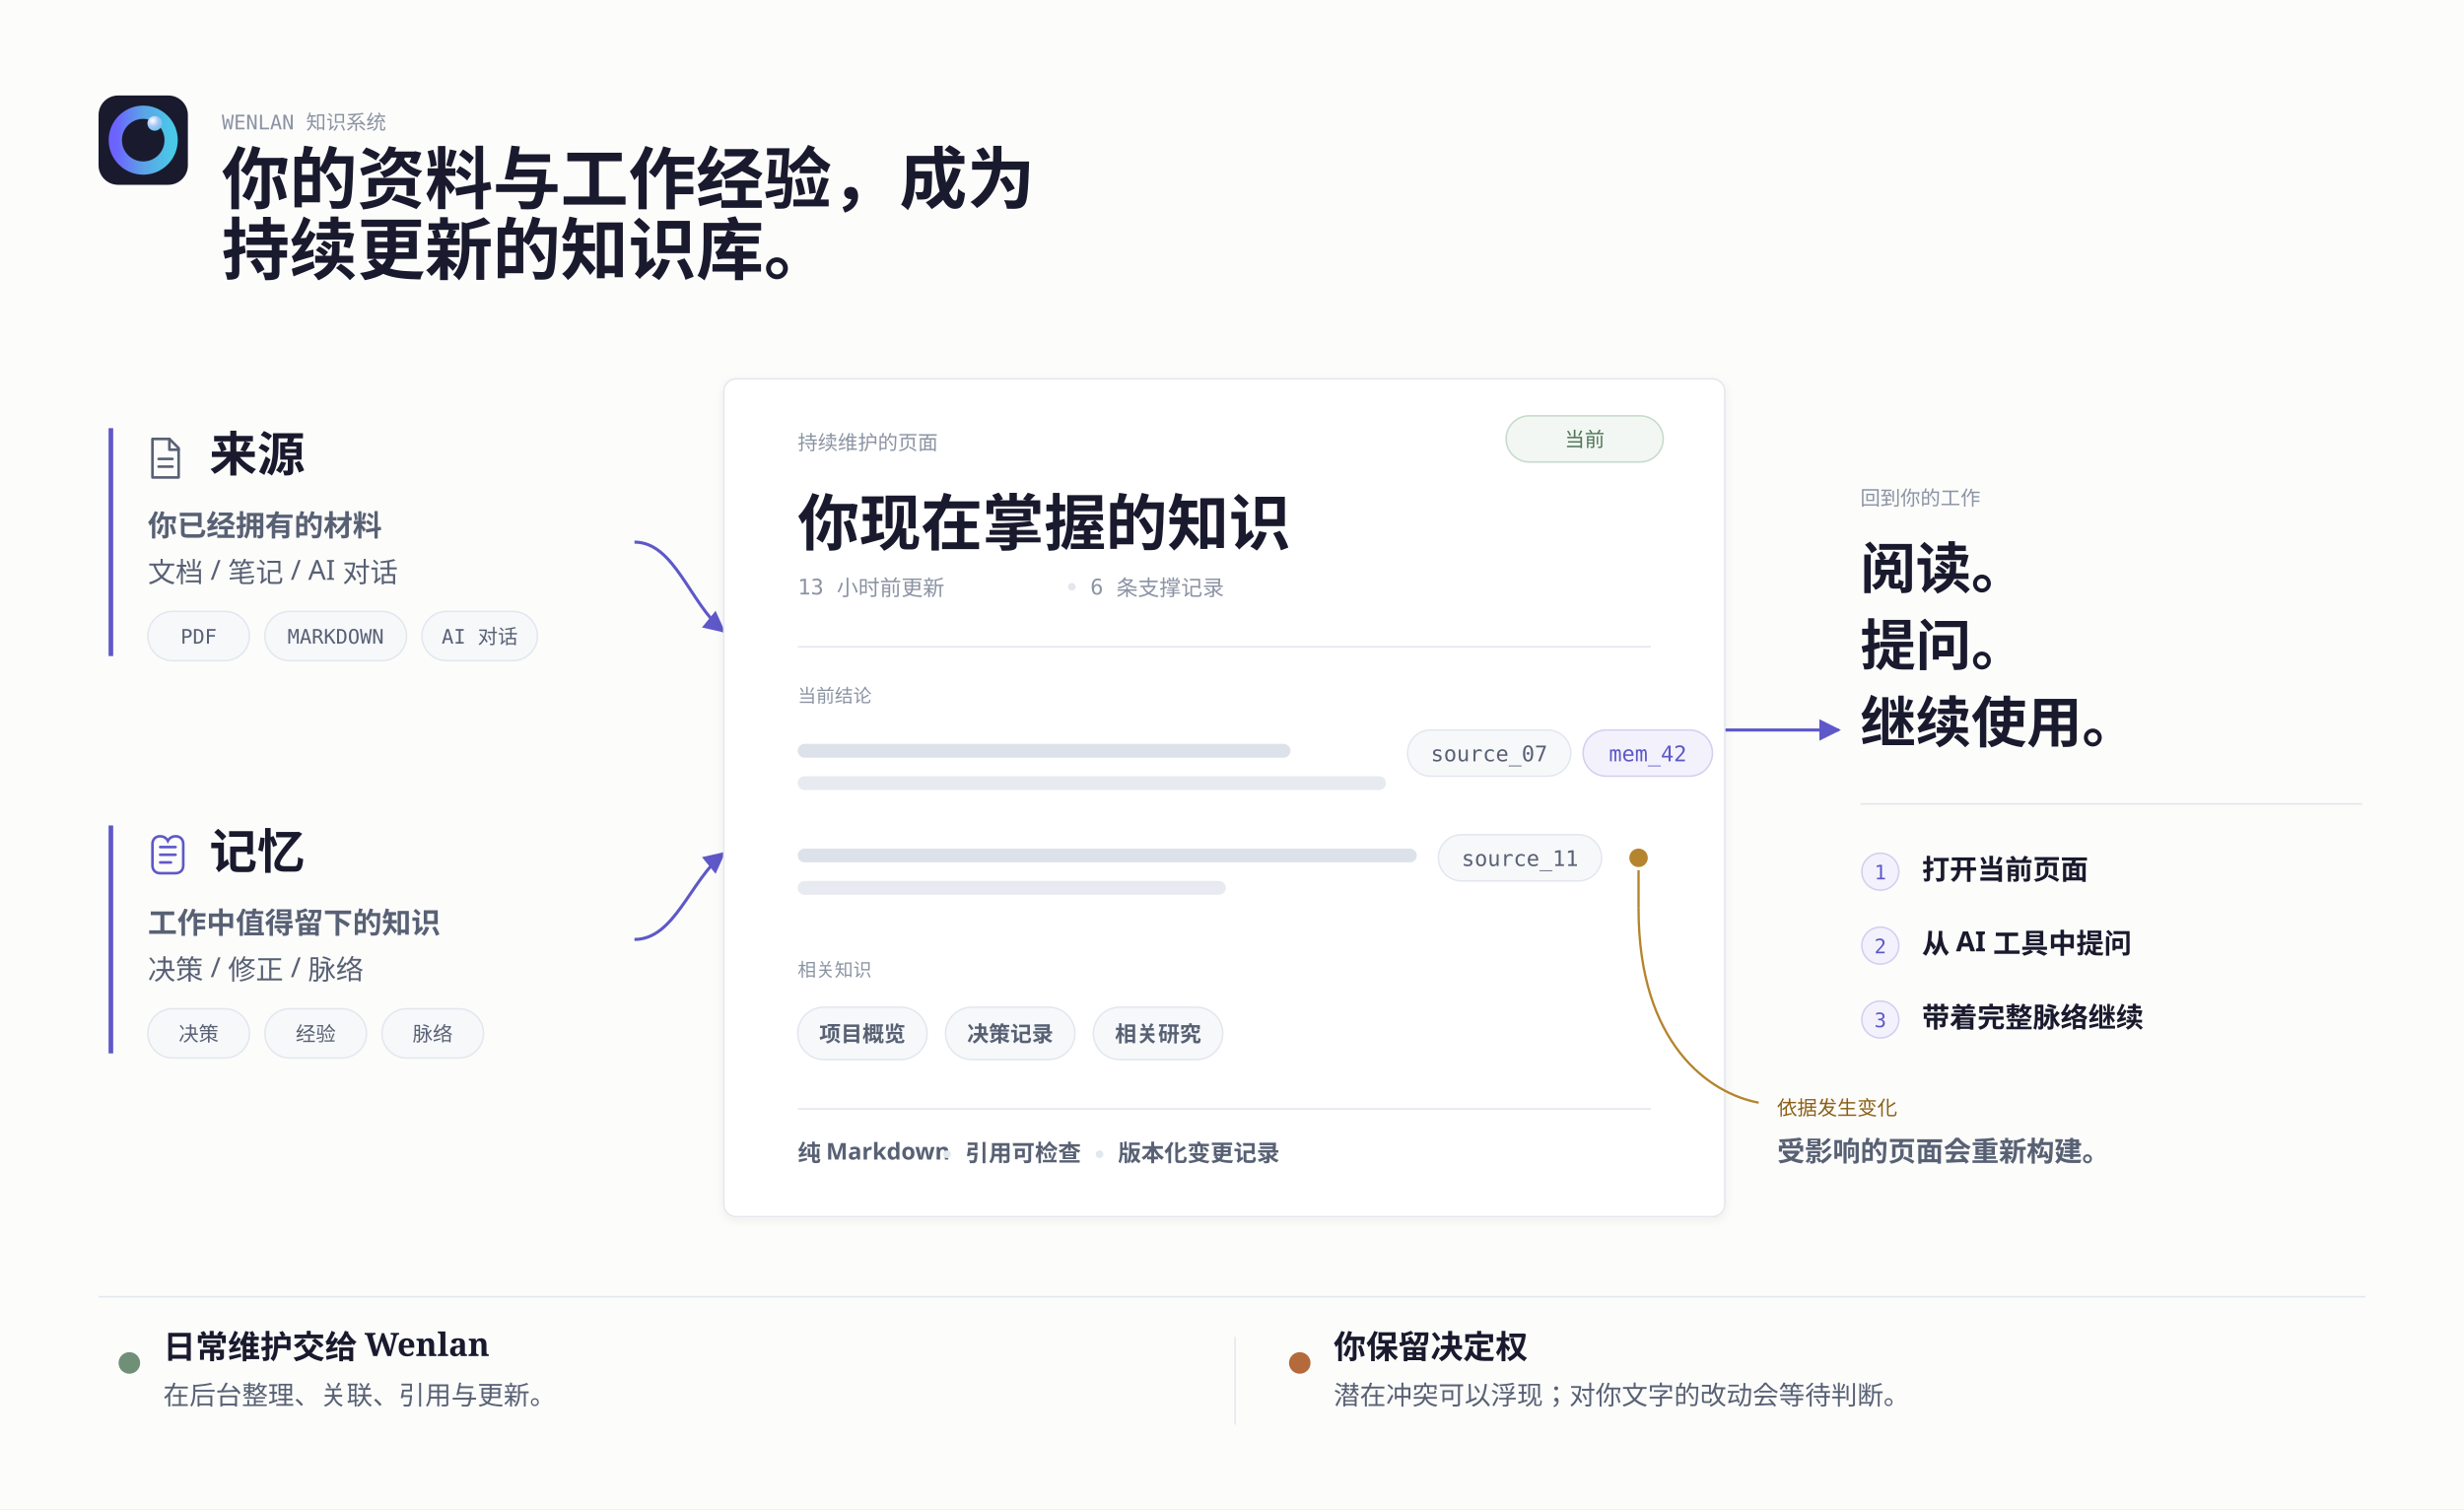
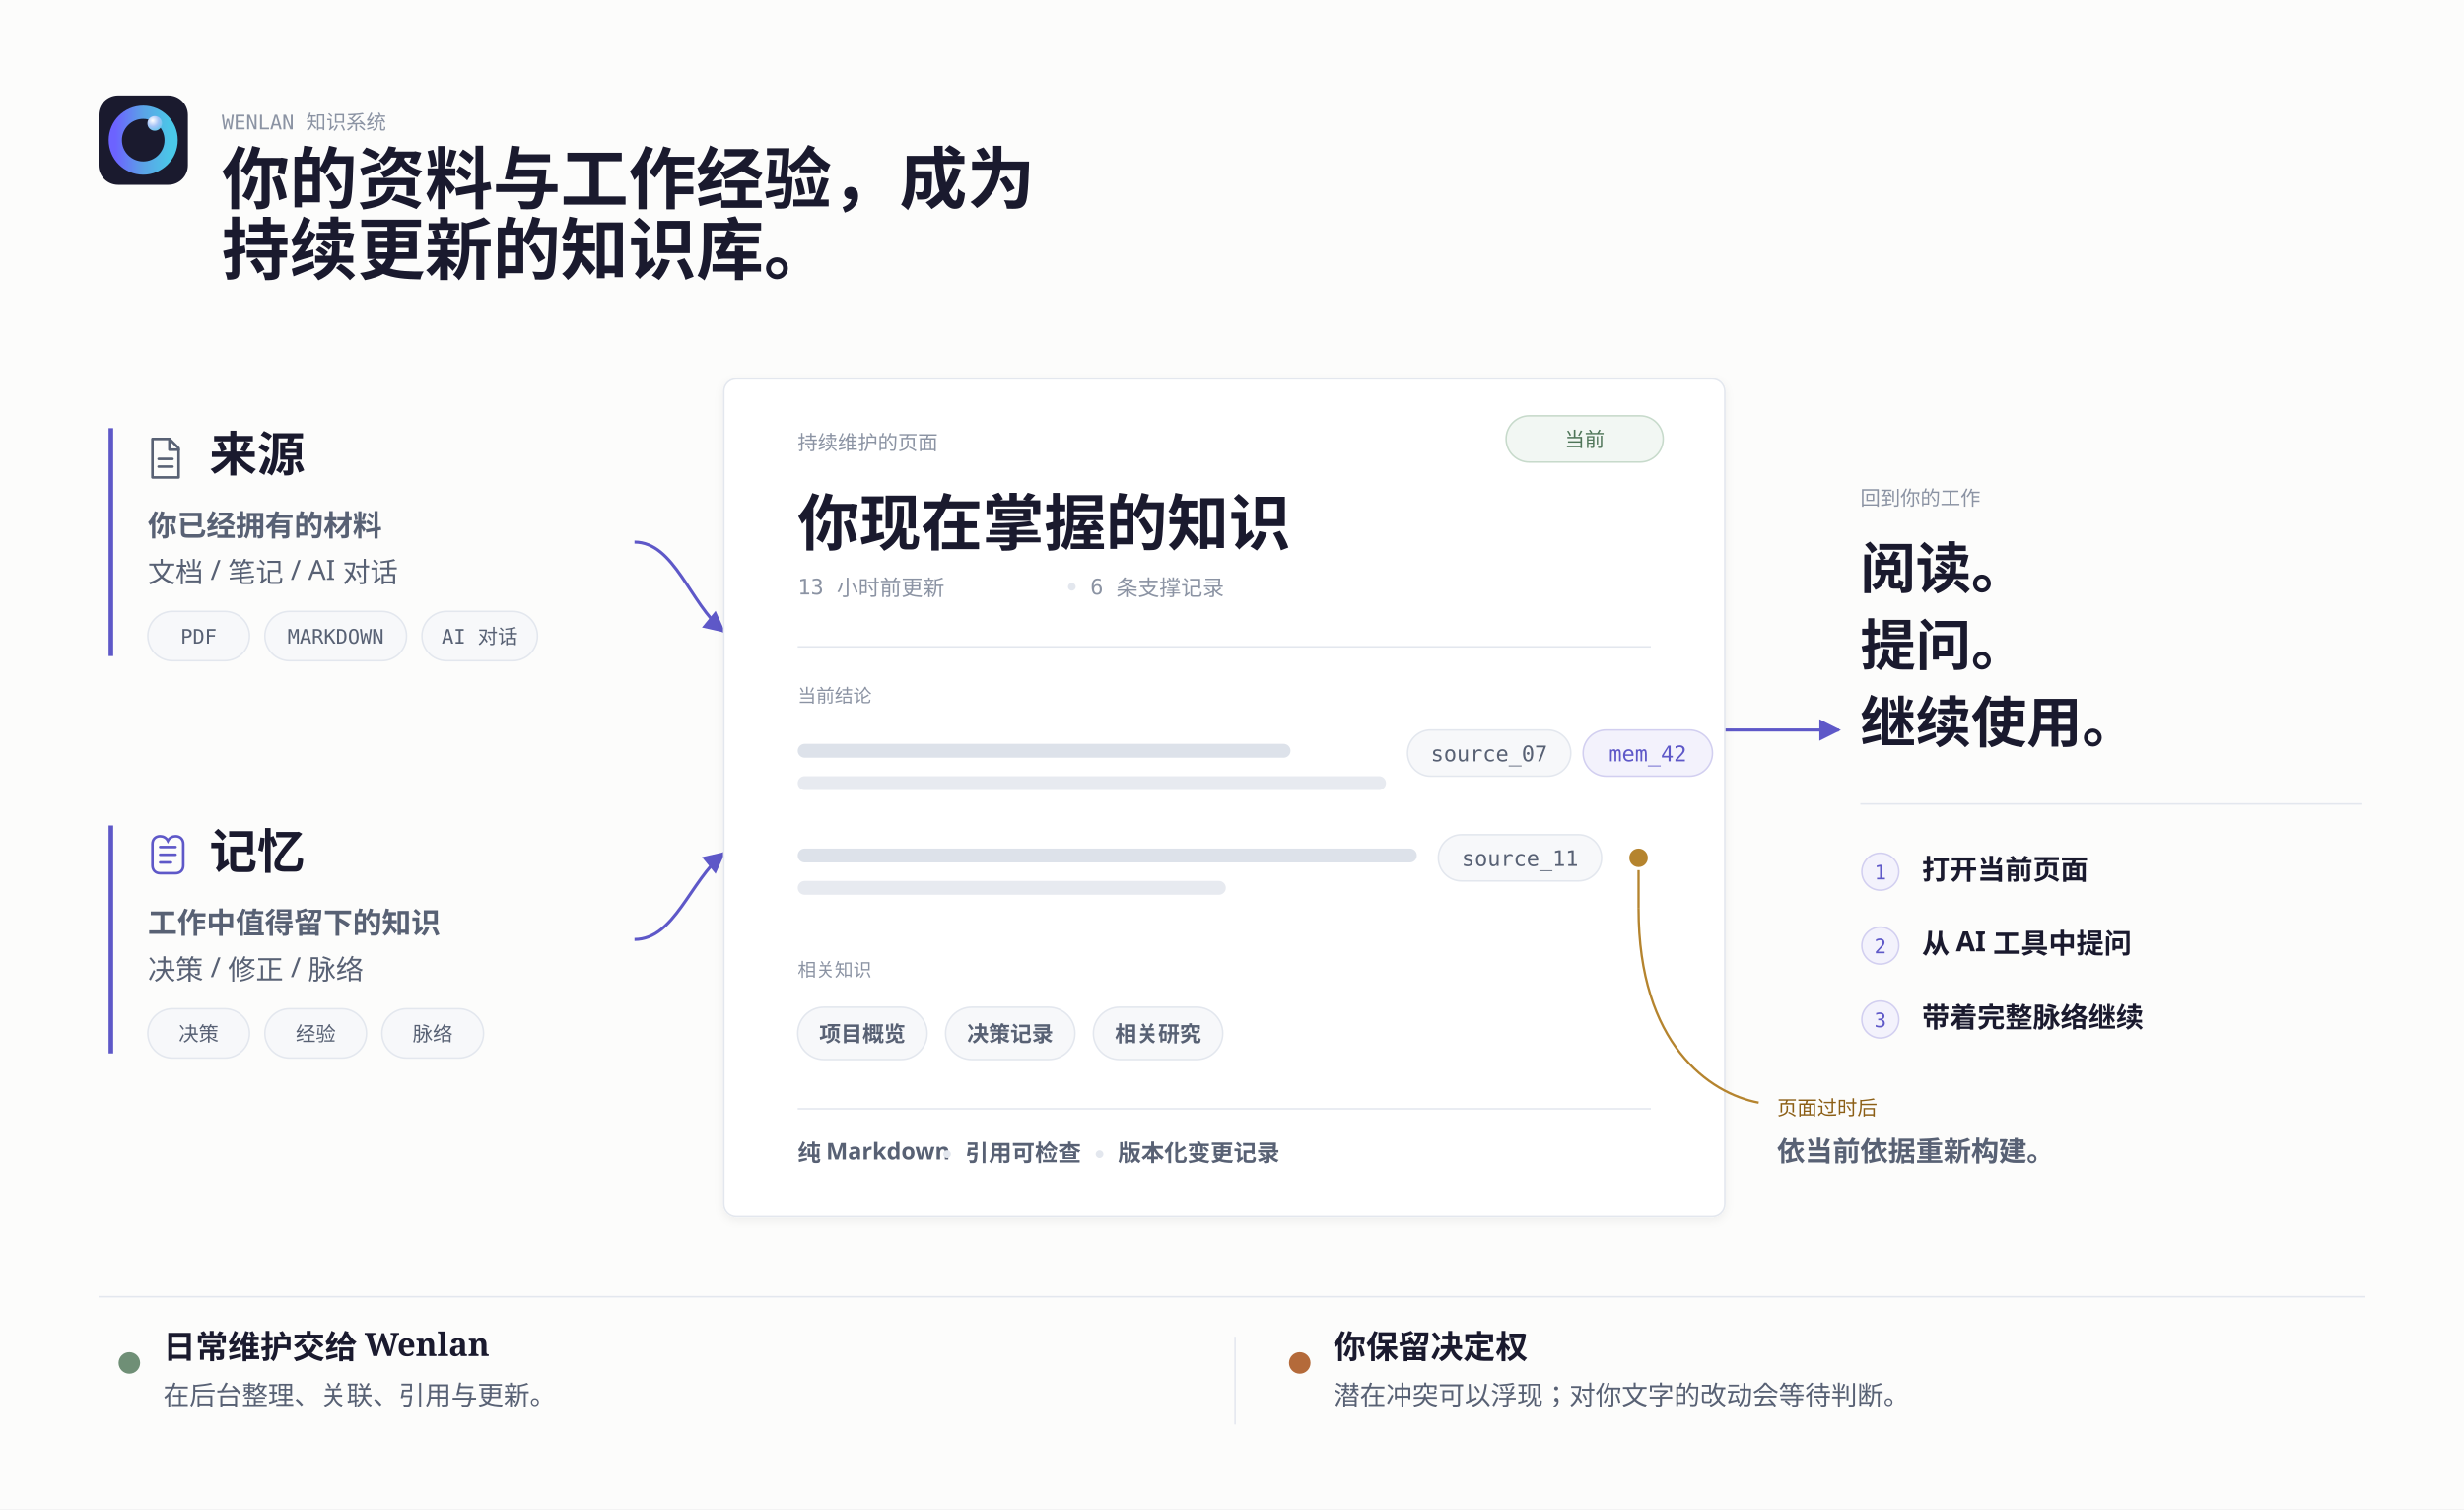
<svg xmlns="http://www.w3.org/2000/svg" width="1600" height="980" viewBox="0 0 1600 980" role="img" aria-labelledby="title desc">
  <style>text { font-kerning: normal; }</style>
  <rect width="1600" height="980" fill="#FCFCFB" />
  <g transform="translate(64 62) scale(0.1132812)">
    <rect width="512" height="512" rx="112" fill="#1A1A2E" />
    <circle cx="256" cy="256" r="160" fill="none" stroke="url(#overview-zh-Hans-desktop-ring)" stroke-width="76" />
    <circle cx="322" cy="160" r="42" fill="url(#overview-zh-Hans-desktop-orb)" />
  </g>
  <g data-fit-region="overview-zh-Hans-desktop-heading" data-fit-x="144" data-fit-y="58" data-fit-width="1392" data-fit-height="142" data-check-overlap="false">
    <text x="144" y="84" font-family="&quot;PingFang SC&quot;, &quot;JetBrains Mono&quot;, ui-monospace, monospace" font-size="13" font-weight="500" fill="#8B93A3" text-anchor="start">WENLAN 知识系统</text>
    <text x="144" y="132" font-family="&quot;Songti SC&quot;, &quot;STSong&quot;, &quot;PingFang SC&quot;, serif" font-size="44" font-weight="600" fill="#1A1A2E" text-anchor="start">你的资料与工作经验，成为</text>
    <text x="144" y="178" font-family="&quot;Songti SC&quot;, &quot;STSong&quot;, &quot;PingFang SC&quot;, serif" font-size="44" font-weight="600" fill="#1A1A2E" text-anchor="start">持续更新的知识库。</text>
  </g>
  <path d="M412 352 C438 352 448 392 470 410" fill="none" stroke="#5E58C8" stroke-width="2" marker-end="url(#overview-zh-Hans-desktop-arrow)" />
  <path d="M412 610 C438 610 448 572 470 554" fill="none" stroke="#5E58C8" stroke-width="2" marker-end="url(#overview-zh-Hans-desktop-arrow)" />
  <path d="M1120 474 C1160 474 1176 474 1194 474" fill="none" stroke="#5E58C8" stroke-width="2" marker-end="url(#overview-zh-Hans-desktop-arrow)" />
  <g data-fit-region="overview-zh-Hans-desktop-sources" data-fit-x="72" data-fit-y="260" data-fit-width="350" data-fit-height="186" data-check-overlap="true">
    <line x1="72" y1="278" x2="72" y2="426" stroke="#5E58C8" stroke-width="3" />
    <g fill="none" stroke="#586174" stroke-width="1.7" stroke-linecap="round" stroke-linejoin="round">
      <path d="M99 285h11l6 6v19H99z" />
      <path d="M110 285v7h6" />
      <path d="M103 298h9M103 303h9" />
    </g>
    <text x="136" y="306" font-family="&quot;Songti SC&quot;, &quot;STSong&quot;, &quot;PingFang SC&quot;, serif" font-size="31" font-weight="600" fill="#1A1A2E" text-anchor="start">来源</text>
    <text x="96" y="348" font-family="&quot;PingFang SC&quot;, &quot;Hiragino Sans GB&quot;, sans-serif" font-size="19" font-weight="600" fill="#586174" text-anchor="start">你已经拥有的材料</text>
    <text x="96" y="378" font-family="&quot;PingFang SC&quot;, &quot;Hiragino Sans GB&quot;, sans-serif" font-size="18" font-weight="400" fill="#586174" text-anchor="start">文档 / 笔记 / AI 对话</text>
    <g>
      <rect x="96" y="397" width="66" height="32" rx="16" fill="#F7F8FA" stroke="#E3E7EE" />
      <text x="129" y="417.94" font-family="&quot;PingFang SC&quot;, &quot;JetBrains Mono&quot;, ui-monospace, monospace" font-size="13" font-weight="500" fill="#586174" text-anchor="middle">PDF</text>
    </g>
    <g>
      <rect x="172" y="397" width="92" height="32" rx="16" fill="#F7F8FA" stroke="#E3E7EE" />
      <text x="218" y="417.94" font-family="&quot;PingFang SC&quot;, &quot;JetBrains Mono&quot;, ui-monospace, monospace" font-size="13" font-weight="500" fill="#586174" text-anchor="middle">MARKDOWN</text>
    </g>
    <g>
      <rect x="274" y="397" width="75" height="32" rx="16" fill="#F7F8FA" stroke="#E3E7EE" />
      <text x="311.5" y="417.94" font-family="&quot;PingFang SC&quot;, &quot;JetBrains Mono&quot;, ui-monospace, monospace" font-size="13" font-weight="500" fill="#586174" text-anchor="middle">AI 对话</text>
    </g>
  </g>
  <g data-fit-region="overview-zh-Hans-desktop-memories" data-fit-x="72" data-fit-y="518" data-fit-width="350" data-fit-height="186" data-check-overlap="true">
    <line x1="72" y1="536" x2="72" y2="684" stroke="#5E58C8" stroke-width="3" />
    <g fill="none" stroke="#5E58C8" stroke-width="1.7" stroke-linecap="round">
      <path d="M99 548c0-3 2-5 5-5 2 0 4 1 5 3 1-2 3-3 5-3 3 0 5 2 5 5v14c0 3-2 5-5 5H104c-3 0-5-2-5-5z" />
      <path d="M104 550h10M104 555h10M104 560h7" />
    </g>
    <text x="136" y="564" font-family="&quot;Songti SC&quot;, &quot;STSong&quot;, &quot;PingFang SC&quot;, serif" font-size="31" font-weight="600" fill="#1A1A2E" text-anchor="start">记忆</text>
    <text x="96" y="606" font-family="&quot;PingFang SC&quot;, &quot;Hiragino Sans GB&quot;, sans-serif" font-size="19" font-weight="600" fill="#586174" text-anchor="start">工作中值得留下的知识</text>
    <text x="96" y="636" font-family="&quot;PingFang SC&quot;, &quot;Hiragino Sans GB&quot;, sans-serif" font-size="18" font-weight="400" fill="#586174" text-anchor="start">决策 / 修正 / 脉络</text>
    <g>
      <rect x="96" y="655" width="66" height="32" rx="16" fill="#F7F8FA" stroke="#E3E7EE" />
      <text x="129" y="675.94" font-family="&quot;PingFang SC&quot;, &quot;JetBrains Mono&quot;, ui-monospace, monospace" font-size="13" font-weight="500" fill="#586174" text-anchor="middle">决策</text>
    </g>
    <g>
      <rect x="172" y="655" width="66" height="32" rx="16" fill="#F7F8FA" stroke="#E3E7EE" />
      <text x="205" y="675.94" font-family="&quot;PingFang SC&quot;, &quot;JetBrains Mono&quot;, ui-monospace, monospace" font-size="13" font-weight="500" fill="#586174" text-anchor="middle">经验</text>
    </g>
    <g>
      <rect x="248" y="655" width="66" height="32" rx="16" fill="#F7F8FA" stroke="#E3E7EE" />
      <text x="281" y="675.94" font-family="&quot;PingFang SC&quot;, &quot;JetBrains Mono&quot;, ui-monospace, monospace" font-size="13" font-weight="500" fill="#586174" text-anchor="middle">脉络</text>
    </g>
  </g>
  <g data-fit-region="overview-zh-Hans-desktop-page" data-fit-x="470" data-fit-y="246" data-fit-width="650" data-fit-height="544" data-check-overlap="false">
    <g filter="url(#overview-zh-Hans-desktop-page-shadow)">
      <rect x="470" y="246" width="650" height="544" rx="8" fill="#FFFFFF" stroke="#E3E7EE" />
    </g>
    <text x="518" y="292" font-family="&quot;PingFang SC&quot;, &quot;JetBrains Mono&quot;, ui-monospace, monospace" font-size="13" font-weight="500" fill="#8B93A3" text-anchor="start">持续维护的页面</text>
    <g>
      <rect x="978" y="270" width="102" height="30" rx="15" fill="#F2F7F3" stroke="#C7DACB" />
      <text x="1029" y="289.94" font-family="&quot;PingFang SC&quot;, &quot;JetBrains Mono&quot;, ui-monospace, monospace" font-size="13" font-weight="500" fill="#4F7558" text-anchor="middle">当前</text>
    </g>
    <text x="518" y="354" font-family="&quot;Songti SC&quot;, &quot;STSong&quot;, &quot;PingFang SC&quot;, serif" font-size="40" font-weight="600" fill="#1A1A2E" text-anchor="start">你现在掌握的知识</text>
    <text x="518" y="386" font-family="&quot;PingFang SC&quot;, &quot;JetBrains Mono&quot;, ui-monospace, monospace" font-size="14" font-weight="500" fill="#8B93A3" text-anchor="start">13 小时前更新</text>
    <circle cx="696" cy="381" r="2.5" fill="#E3E7EE" />
    <text x="708" y="386" font-family="&quot;PingFang SC&quot;, &quot;JetBrains Mono&quot;, ui-monospace, monospace" font-size="14" font-weight="500" fill="#8B93A3" text-anchor="start">6 条支撑记录</text>
    <line x1="518" y1="420" x2="1072" y2="420" stroke="#E3E7EE" />
    <text x="518" y="456" font-family="&quot;PingFang SC&quot;, &quot;JetBrains Mono&quot;, ui-monospace, monospace" font-size="12" font-weight="500" fill="#8B93A3" text-anchor="start">当前结论</text>
    <rect x="518" y="483" width="320" height="9" rx="4.5" fill="#DDE2EA" />
    <rect x="518" y="504" width="382" height="9" rx="4.5" fill="#E7EAF0" />
    <g>
      <rect x="914" y="474" width="106" height="30" rx="15" fill="#F7F8FA" stroke="#E3E7EE" />
      <text x="967" y="494.32" font-family="&quot;PingFang SC&quot;, &quot;JetBrains Mono&quot;, ui-monospace, monospace" font-size="14" font-weight="500" fill="#586174" text-anchor="middle">source_07</text>
    </g>
    <g>
      <rect x="1028" y="474" width="84" height="30" rx="15" fill="#F3F2FC" stroke="#D2CFF0" />
      <text x="1070" y="494.32" font-family="&quot;PingFang SC&quot;, &quot;JetBrains Mono&quot;, ui-monospace, monospace" font-size="14" font-weight="500" fill="#5E58C8" text-anchor="middle">mem_42</text>
    </g>
    <rect x="518" y="551" width="402" height="9" rx="4.5" fill="#DDE2EA" />
    <rect x="518" y="572" width="278" height="9" rx="4.5" fill="#E7EAF0" />
    <g>
      <rect x="934" y="542" width="106" height="30" rx="15" fill="#F7F8FA" stroke="#E3E7EE" />
      <text x="987" y="562.32" font-family="&quot;PingFang SC&quot;, &quot;JetBrains Mono&quot;, ui-monospace, monospace" font-size="14" font-weight="500" fill="#586174" text-anchor="middle">source_11</text>
    </g>
    <circle cx="1064" cy="557" r="6" fill="#B5842E" />
    <line x1="1064" y1="565" x2="1064" y2="590" stroke="#B5842E" stroke-width="1.5" />
    <text x="518" y="634" font-family="&quot;PingFang SC&quot;, &quot;JetBrains Mono&quot;, ui-monospace, monospace" font-size="12" font-weight="500" fill="#8B93A3" text-anchor="start">相关知识</text>
    <g>
      <rect x="518" y="654" width="84" height="34" rx="17" fill="#F7F8FA" stroke="#E3E7EE" />
      <text x="560" y="676.32" font-family="&quot;PingFang SC&quot;, &quot;Hiragino Sans GB&quot;, sans-serif" font-size="14" font-weight="600" fill="#586174" text-anchor="middle">项目概览</text>
    </g>
    <g>
      <rect x="614" y="654" width="84" height="34" rx="17" fill="#F7F8FA" stroke="#E3E7EE" />
      <text x="656" y="676.32" font-family="&quot;PingFang SC&quot;, &quot;Hiragino Sans GB&quot;, sans-serif" font-size="14" font-weight="600" fill="#586174" text-anchor="middle">决策记录</text>
    </g>
    <g>
      <rect x="710" y="654" width="84" height="34" rx="17" fill="#F7F8FA" stroke="#E3E7EE" />
      <text x="752" y="676.32" font-family="&quot;PingFang SC&quot;, &quot;Hiragino Sans GB&quot;, sans-serif" font-size="14" font-weight="600" fill="#586174" text-anchor="middle">相关研究</text>
    </g>
    <line x1="518" y1="720" x2="1072" y2="720" stroke="#E3E7EE" />
    <text x="518" y="754" font-family="&quot;PingFang SC&quot;, &quot;Hiragino Sans GB&quot;, sans-serif" font-size="15" font-weight="600" fill="#586174" text-anchor="start">纯 Markdown</text>
    <circle cx="615" cy="749.5" r="2.5" fill="#E3E7EE" />
    <text x="627" y="754" font-family="&quot;PingFang SC&quot;, &quot;Hiragino Sans GB&quot;, sans-serif" font-size="15" font-weight="600" fill="#586174" text-anchor="start">引用可检查</text>
    <circle cx="714" cy="749.5" r="2.5" fill="#E3E7EE" />
    <text x="726" y="754" font-family="&quot;PingFang SC&quot;, &quot;Hiragino Sans GB&quot;, sans-serif" font-size="15" font-weight="600" fill="#586174" text-anchor="start">版本化变更记录</text>
  </g>
  <g data-fit-region="overview-zh-Hans-desktop-changed-support" data-fit-x="1124" data-fit-y="704" data-fit-width="390" data-fit-height="80" data-check-overlap="true">
    <path d="M1064 590 C1064 678 1110 710 1142 716" fill="none" stroke="#B5842E" stroke-width="1.5" />
-     <text x="1154" y="724" font-family="&quot;PingFang SC&quot;, &quot;JetBrains Mono&quot;, ui-monospace, monospace" font-size="13" font-weight="500" fill="#8C5F16" text-anchor="start">依据发生变化</text>
-     <text x="1154" y="754" font-family="&quot;PingFang SC&quot;, &quot;Hiragino Sans GB&quot;, sans-serif" font-size="18" font-weight="600" fill="#586174" text-anchor="start">受影响的页面会重新构建。</text>
+     <text x="1154" y="724" font-family="&quot;PingFang SC&quot;, &quot;JetBrains Mono&quot;, ui-monospace, monospace" font-size="13" font-weight="500" fill="#8C5F16" text-anchor="start">页面过时后</text>
+     <text x="1154" y="754" font-family="&quot;PingFang SC&quot;, &quot;Hiragino Sans GB&quot;, sans-serif" font-size="18" font-weight="600" fill="#586174" text-anchor="start">依当前依据重新构建。</text>
  </g>
  <g data-fit-region="overview-zh-Hans-desktop-back-to-work" data-fit-x="1208" data-fit-y="308" data-fit-width="326" data-fit-height="390" data-check-overlap="true">
    <text x="1208" y="328" font-family="&quot;PingFang SC&quot;, &quot;JetBrains Mono&quot;, ui-monospace, monospace" font-size="13" font-weight="500" fill="#8B93A3" text-anchor="start">回到你的工作</text>
    <text x="1208" y="382" font-family="&quot;Songti SC&quot;, &quot;STSong&quot;, &quot;PingFang SC&quot;, serif" font-size="36" font-weight="600" fill="#1A1A2E" text-anchor="start">阅读。</text>
    <text x="1208" y="432" font-family="&quot;Songti SC&quot;, &quot;STSong&quot;, &quot;PingFang SC&quot;, serif" font-size="36" font-weight="600" fill="#1A1A2E" text-anchor="start">提问。</text>
    <text x="1208" y="482" font-family="&quot;Songti SC&quot;, &quot;STSong&quot;, &quot;PingFang SC&quot;, serif" font-size="36" font-weight="600" fill="#1A1A2E" text-anchor="start">继续使用。</text>
    <line x1="1208" y1="522" x2="1534" y2="522" stroke="#E3E7EE" />
    <circle cx="1221" cy="566" r="12" fill="#F3F2FC" stroke="#D2CFF0" />
    <text x="1221" y="571" font-family="&quot;PingFang SC&quot;, &quot;JetBrains Mono&quot;, ui-monospace, monospace" font-size="13" font-weight="500" fill="#5E58C8" text-anchor="middle">1</text>
    <text x="1248" y="571" font-family="&quot;PingFang SC&quot;, &quot;Hiragino Sans GB&quot;, sans-serif" font-size="18" font-weight="600" fill="#1A1A2E" text-anchor="start">打开当前页面</text>
    <circle cx="1221" cy="614" r="12" fill="#F3F2FC" stroke="#D2CFF0" />
    <text x="1221" y="619" font-family="&quot;PingFang SC&quot;, &quot;JetBrains Mono&quot;, ui-monospace, monospace" font-size="13" font-weight="500" fill="#5E58C8" text-anchor="middle">2</text>
    <text x="1248" y="619" font-family="&quot;PingFang SC&quot;, &quot;Hiragino Sans GB&quot;, sans-serif" font-size="18" font-weight="600" fill="#1A1A2E" text-anchor="start">从 AI 工具中提问</text>
    <circle cx="1221" cy="662" r="12" fill="#F3F2FC" stroke="#D2CFF0" />
    <text x="1221" y="667" font-family="&quot;PingFang SC&quot;, &quot;JetBrains Mono&quot;, ui-monospace, monospace" font-size="13" font-weight="500" fill="#5E58C8" text-anchor="middle">3</text>
    <text x="1248" y="667" font-family="&quot;PingFang SC&quot;, &quot;Hiragino Sans GB&quot;, sans-serif" font-size="18" font-weight="600" fill="#1A1A2E" text-anchor="start">带着完整脉络继续</text>
  </g>
  <g data-fit-region="overview-zh-Hans-desktop-authority" data-fit-x="64" data-fit-y="842" data-fit-width="1472" data-fit-height="100" data-check-overlap="true">
    <line x1="64" y1="842" x2="1536" y2="842" stroke="#E3E7EE" />
    <circle cx="84" cy="885" r="7" fill="#6F8F76" />
    <text x="106" y="882" font-family="&quot;Songti SC&quot;, &quot;STSong&quot;, &quot;PingFang SC&quot;, serif" font-size="21" font-weight="600" fill="#1A1A2E" text-anchor="start">日常维护交给 Wenlan</text>
    <text x="106" y="912" font-family="&quot;PingFang SC&quot;, &quot;Hiragino Sans GB&quot;, sans-serif" font-size="17" font-weight="400" fill="#586174" text-anchor="start">在后台整理、关联、引用与更新。</text>
    <line x1="802" y1="868" x2="802" y2="925" stroke="#E3E7EE" />
    <circle cx="844" cy="885" r="7" fill="#B46A3A" />
    <text x="866" y="882" font-family="&quot;Songti SC&quot;, &quot;STSong&quot;, &quot;PingFang SC&quot;, serif" font-size="21" font-weight="600" fill="#1A1A2E" text-anchor="start">你保留决定权</text>
    <text x="866" y="912" font-family="&quot;PingFang SC&quot;, &quot;Hiragino Sans GB&quot;, sans-serif" font-size="17" font-weight="400" fill="#586174" text-anchor="start">潜在冲突可以浮现；对你文字的改动会等待判断。</text>
  </g>
  <defs>
    <linearGradient id="overview-zh-Hans-desktop-ring" x1="96" y1="256" x2="416" y2="256" gradientUnits="userSpaceOnUse">
      <stop stop-color="#6C63FF" />
      <stop offset="0.5" stop-color="#5BA3E6" />
      <stop offset="1" stop-color="#4AC8E8" />
    </linearGradient>
    <radialGradient id="overview-zh-Hans-desktop-orb" cx="0" cy="0" r="1" gradientUnits="userSpaceOnUse" gradientTransform="translate(310 144) rotate(52.125) scale(76.0263)">
      <stop stop-color="#FFFFFF" />
      <stop offset="0.45" stop-color="#A5C4F7" />
      <stop offset="1" stop-color="#4AC8E8" />
    </radialGradient>
    <marker id="overview-zh-Hans-desktop-arrow" viewBox="0 0 10 10" refX="9" refY="5" markerWidth="7" markerHeight="7" orient="auto-start-reverse">
      <path d="M0 0L10 5L0 10Z" fill="#5E58C8" />
    </marker>
    <filter id="overview-zh-Hans-desktop-page-shadow" x="-20%" y="-20%" width="140%" height="150%">
      <feDropShadow dx="0" dy="14" stdDeviation="18" flood-color="#1A1A2E" flood-opacity="0.10" />
      <feDropShadow dx="0" dy="2" stdDeviation="3" flood-color="#1A1A2E" flood-opacity="0.06" />
    </filter>
  </defs>
</svg>
